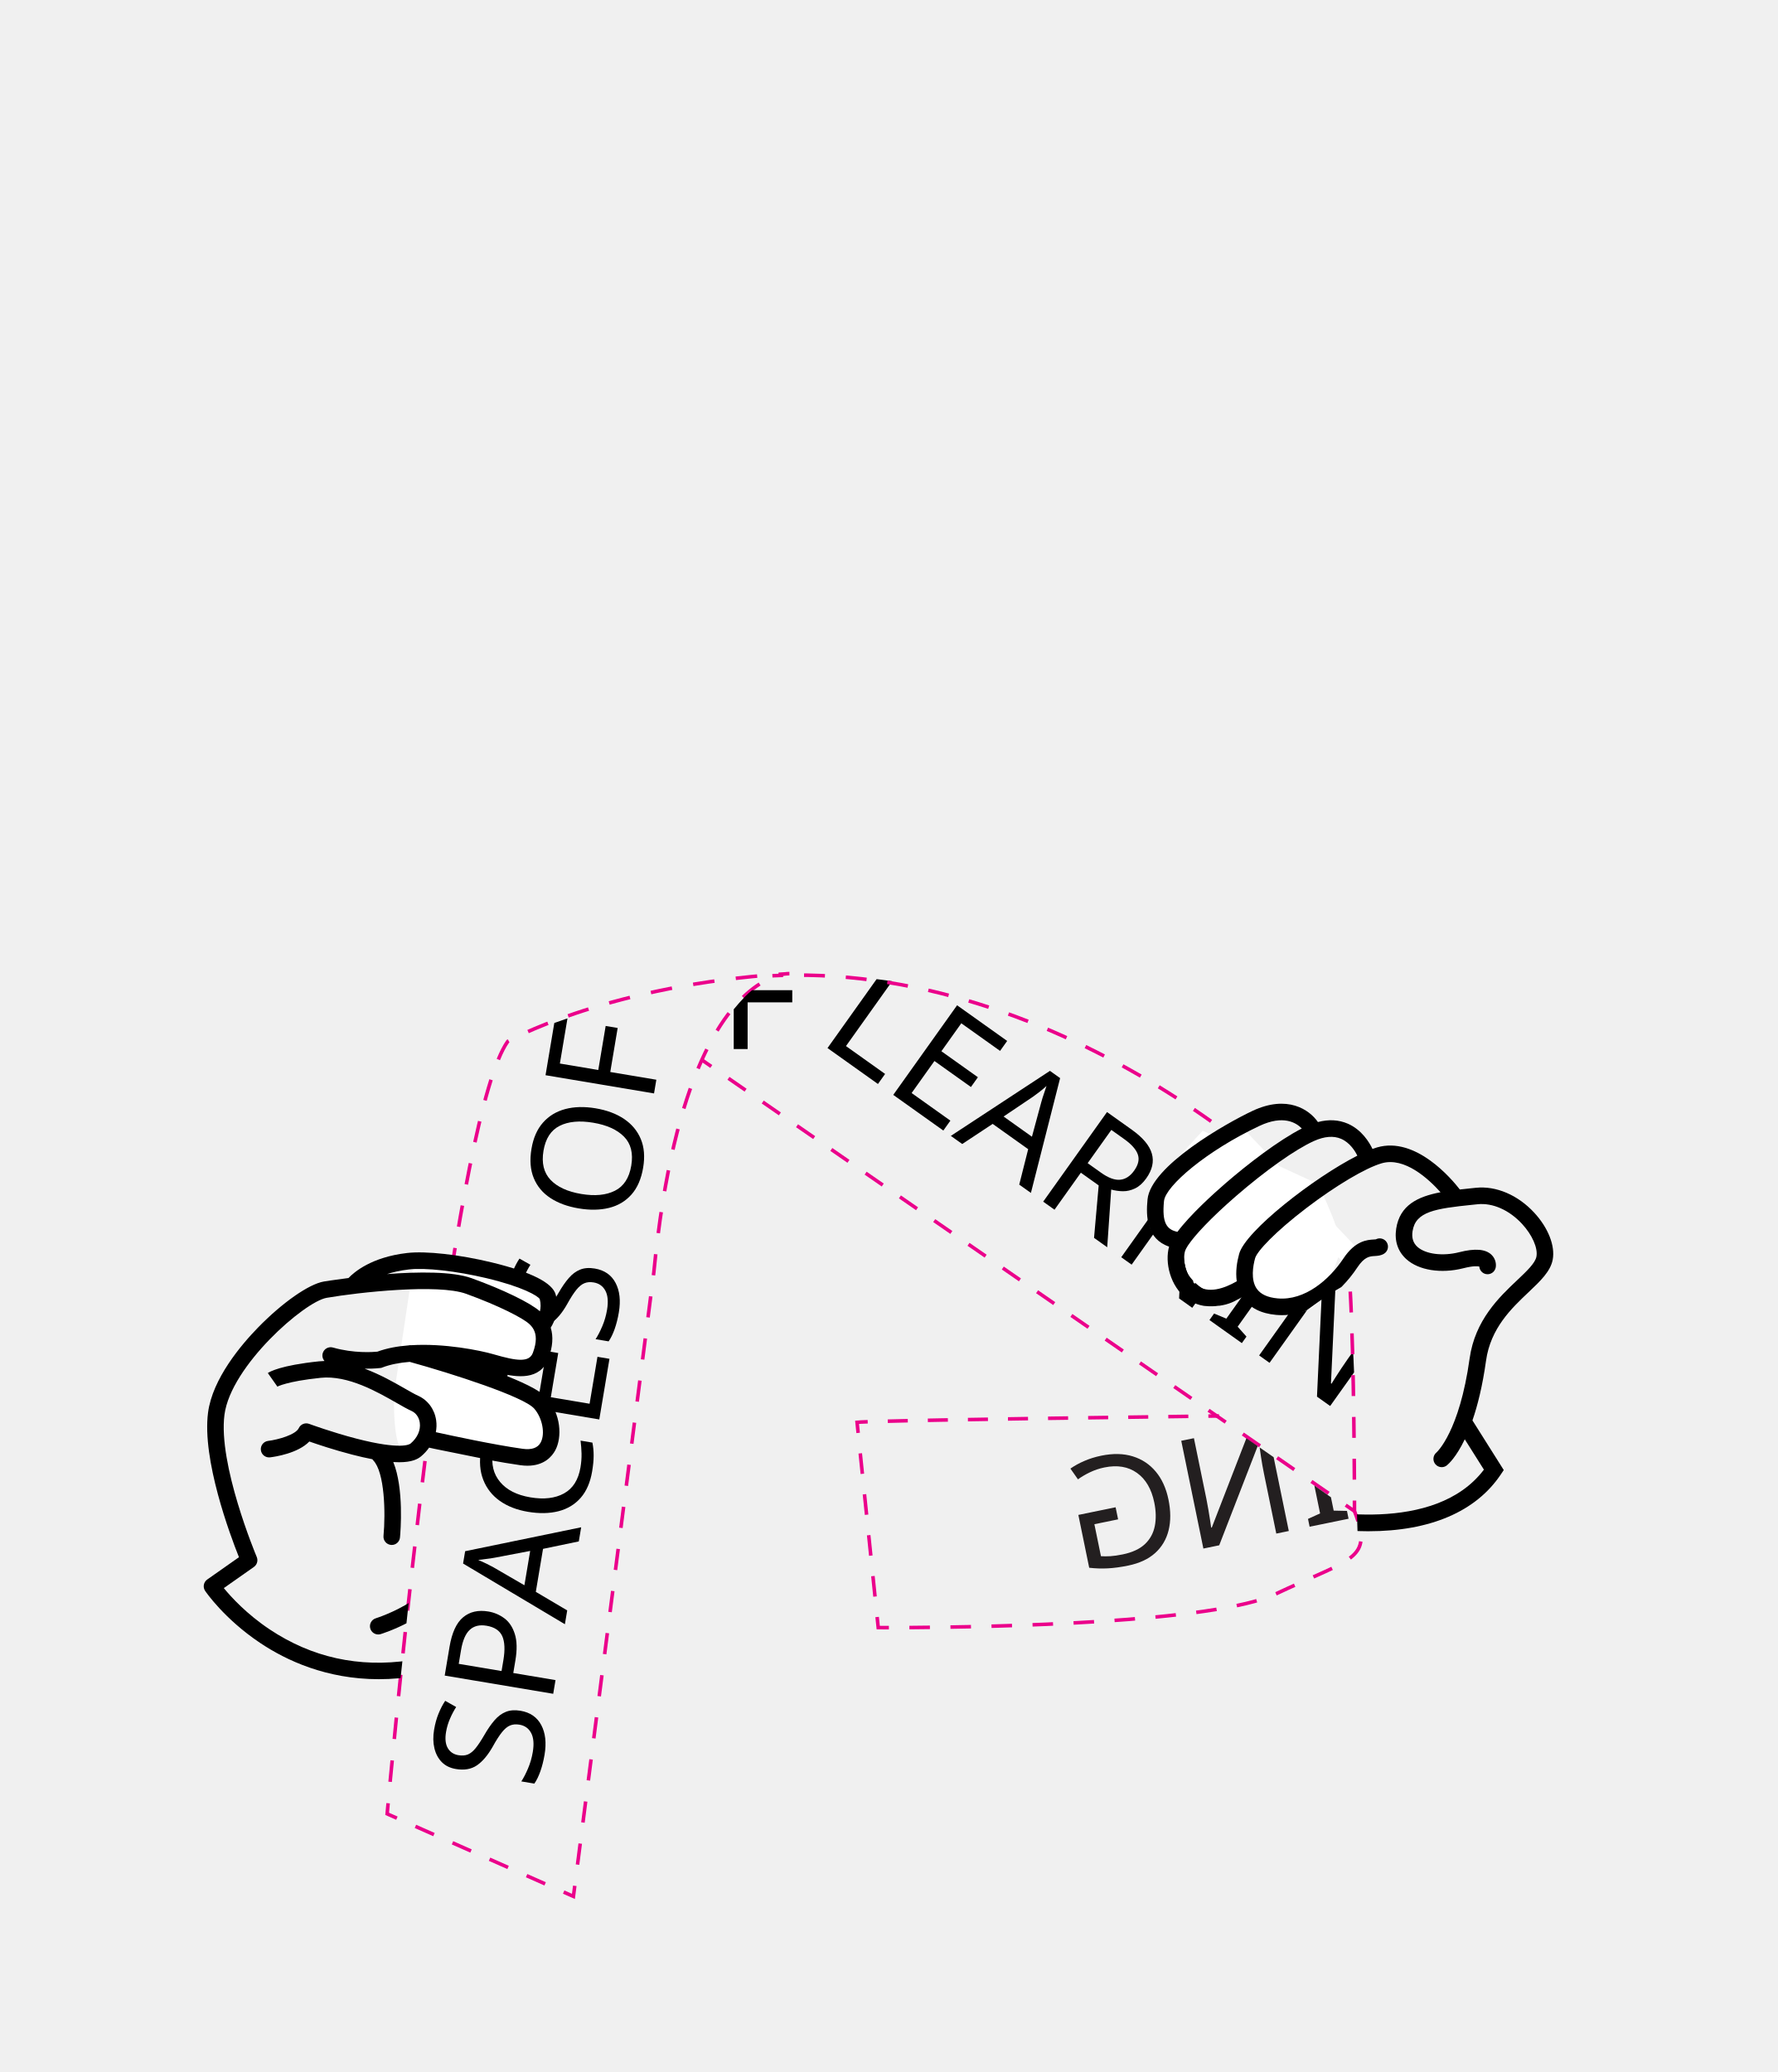
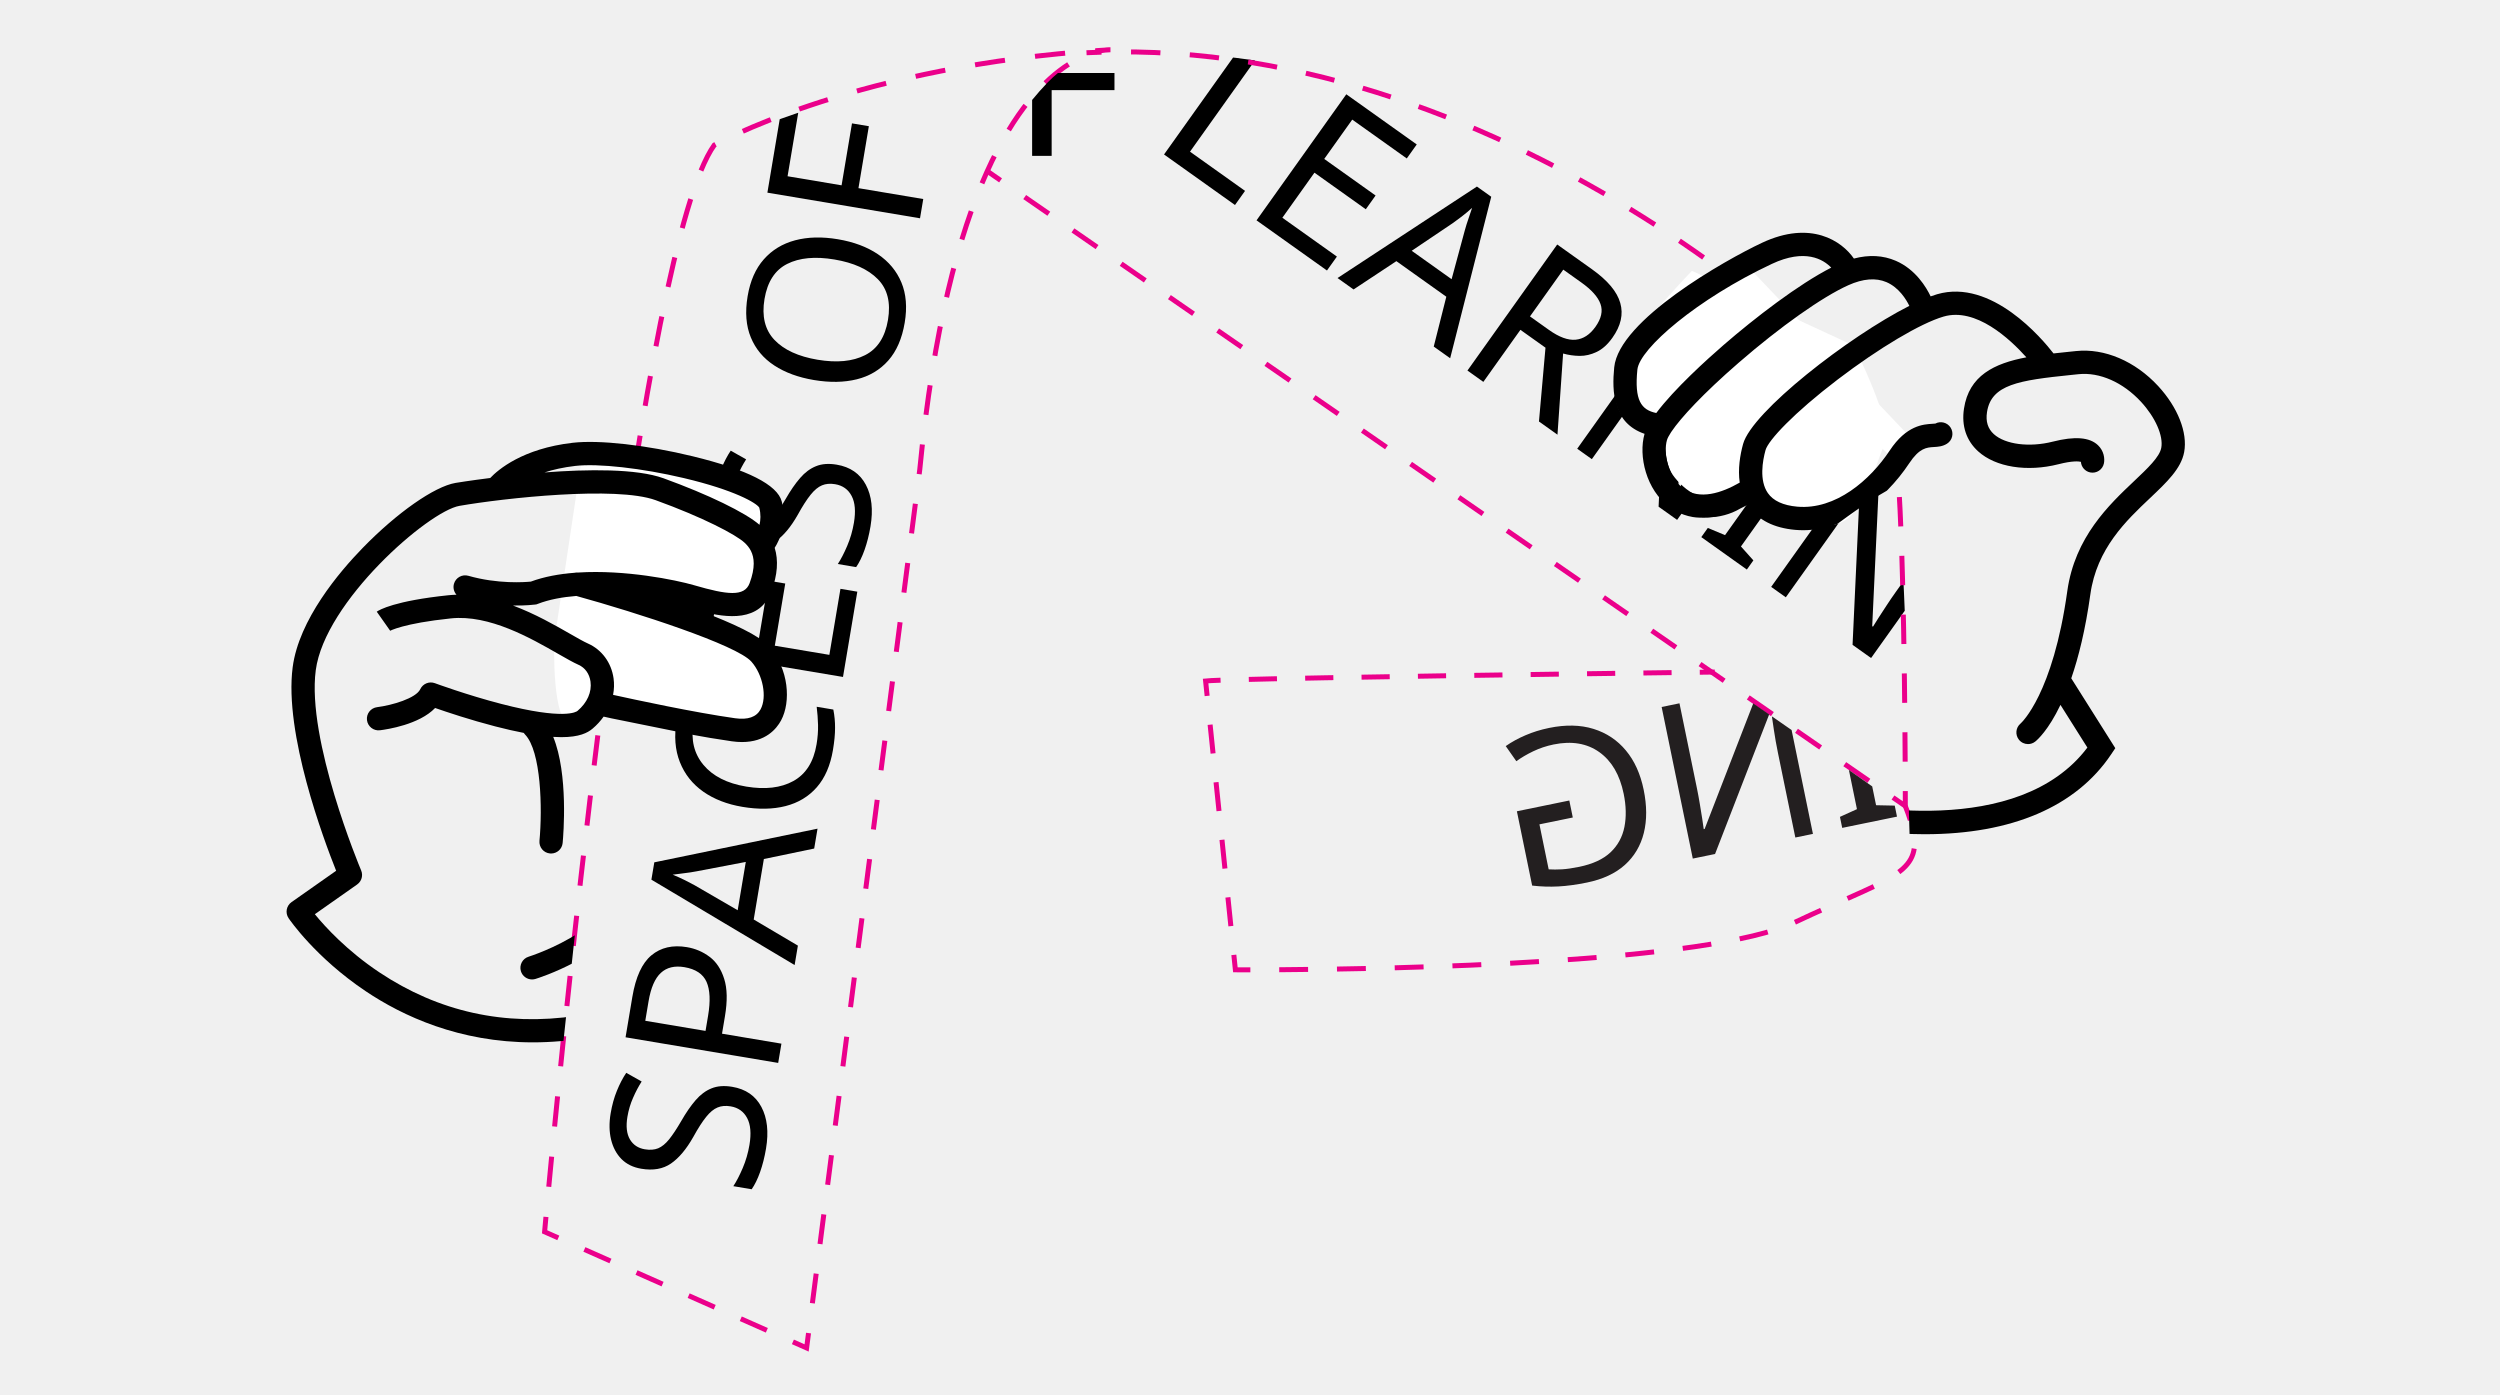
- <svg xmlns="http://www.w3.org/2000/svg" xmlns:xlink="http://www.w3.org/1999/xlink" version="1.1" id="Layer_1" x="0px" y="0px" width="500px" height="583px" viewBox="0 -264 500 583" enable-background="new 0 -264 500 583" xml:space="preserve">
+ <svg xmlns="http://www.w3.org/2000/svg" xmlns:xlink="http://www.w3.org/1999/xlink" version="1.1" id="Layer_1" x="0px" y="0px" width="500px" height="279px" viewBox="0 0 500 279" enable-background="new 0 0 500 279" xml:space="preserve">
  <g>
    <g>
      <g>
-         <defs>
-           <path id="SVGID_1_" d="M138.849,38.294c0,0,2.25-8.25,12.75-12.75s37.5-12,48-12.75l-18.75,84l-21.75,153.001l-51.75-12      L138.849,38.294z" />
-         </defs>
-         <clipPath id="SVGID_2_">
-           <use xlink:href="#SVGID_1_" overflow="visible" />
-         </clipPath>
-         <g clip-path="url(#SVGID_2_)">
-           <text transform="matrix(0.1656 -0.9862 0.9862 0.1656 151.001 240.1973)" font-family="'Helvetica-Bold'" font-size="43.343">SPACES OF</text>
+         <g>
+           <defs>
+             <path id="SVGID_1_" d="M138.849,38.294c0,0,2.25-8.25,12.75-12.75s37.5-12,48-12.75l-18.75,84l-21.75,153.001l-51.75-12       L138.849,38.294z" />
+           </defs>
+           <clipPath id="SVGID_2_">
+             <use xlink:href="#SVGID_1_" overflow="visible" />
+           </clipPath>
+           <g clip-path="url(#SVGID_2_)">
+             <text transform="matrix(0.1656 -0.9862 0.9862 0.1656 151.001 240.1978)" font-family="'Helvetica-Bold'" font-size="43.343">SPACES OF</text>
+           </g>
        </g>
      </g>
    </g>
  </g>
  <g>
    <g>
      <g>
-         <defs>
-           <path id="SVGID_3_" d="M226.349,10.544c0,0,23.5-1,43,6c19.5,7,62.5,39.5,62.5,39.5l47.498,40c0,0,3.5,41,1,55l-162.5-118      L226.349,10.544z" />
-         </defs>
-         <clipPath id="SVGID_4_">
-           <use xlink:href="#SVGID_3_" overflow="visible" />
-         </clipPath>
-         <g clip-path="url(#SVGID_4_)">
-           <text transform="matrix(0.8145 0.5801 -0.5801 0.8145 229.3838 28.4551)" font-family="'Helvetica-Bold'" font-size="43.339">LEARNING</text>
+         <g>
+           <defs>
+             <path id="SVGID_3_" d="M226.349,10.544c0,0,23.5-1,43,6c19.5,7,62.5,39.5,62.5,39.5l47.498,40c0,0,3.5,41,1,55l-162.5-118       L226.349,10.544z" />
+           </defs>
+           <clipPath id="SVGID_4_">
+             <use xlink:href="#SVGID_3_" overflow="visible" />
+           </clipPath>
+           <g clip-path="url(#SVGID_4_)">
+             <text transform="matrix(0.8145 0.5801 -0.5801 0.8145 229.3838 28.4556)" font-family="'Helvetica-Bold'" font-size="43.338">LEARNING</text>
+           </g>
        </g>
      </g>
    </g>
  </g>
  <g>
    <g>
      <path fill="none" stroke="#EB008B" stroke-miterlimit="10" d="M111.663,247.579l-2.743-1.216c0,0,0.093-1.043,0.271-2.984" />
      <path fill="none" stroke="#EB008B" stroke-miterlimit="10" stroke-dasharray="6.054,6.054" d="M109.753,237.355    c3.639-38.494,18.6-188.139,33.11-208.35c0,0,26.324-14.808,73.183-18.634" />
      <path fill="none" stroke="#EB008B" stroke-miterlimit="10" d="M219.07,10.144c0.989-0.069,1.987-0.134,2.994-0.193    c0,0-1.107-0.066-2.954,0.441" />
      <path fill="none" stroke="#EB008B" stroke-miterlimit="10" stroke-dasharray="5.971,5.971" d="M213.704,12.873    c-9.458,6.045-24.258,24.542-29.751,81.044l-21.863,169.72" />
      <polyline fill="none" stroke="#EB008B" stroke-miterlimit="10" points="161.707,266.613 161.323,269.589 158.581,268.373   " />
      <line fill="none" stroke="#EB008B" stroke-miterlimit="10" stroke-dasharray="5.702,5.702" x1="153.368" y1="266.062" x2="114.269" y2="248.734" />
    </g>
  </g>
  <g>
    <g>
      <line fill="none" stroke="#EB008B" stroke-miterlimit="10" x1="197.648" y1="34.367" x2="200.116" y2="36.073" />
      <line fill="none" stroke="#EB008B" stroke-miterlimit="10" stroke-dasharray="5.865,5.865" x1="204.939" y1="39.409" x2="376.184" y2="157.834" />
      <path fill="none" stroke="#EB008B" stroke-miterlimit="10" d="M378.596,159.502l2.467,1.706c0,0,0-1.086-0.004-2.997" />
-       <path fill="none" stroke="#EB008B" stroke-miterlimit="10" stroke-dasharray="5.882,5.882" d="M381.033,152.331    c-0.1-17.985-0.522-57.644-2.354-64.965c-2.326-9.307-72.268-77.704-155.432-76.989" />
+       <path fill="none" stroke="#EB008B" stroke-miterlimit="10" stroke-dasharray="5.882,5.882" d="M381.033,152.331    c-0.1-17.985-0.522-57.644-2.354-64.965c-2.326-9.307-72.269-77.704-155.433-76.989" />
      <path fill="none" stroke="#EB008B" stroke-miterlimit="10" d="M220.301,10.432c-0.999,0.028-1.999,0.066-3,0.115" />
    </g>
  </g>
  <g>
    <g>
      <path fill="none" stroke="#EB008B" stroke-miterlimit="10" d="M342.949,134.411c0,0-1.071,0.014-2.995,0.037" />
-       <path fill="none" stroke="#EB008B" stroke-miterlimit="10" stroke-dasharray="5.638,5.638" d="M334.318,134.52    c-20.185,0.262-70.062,0.937-87.386,1.432" />
+       <path fill="none" stroke="#EB008B" stroke-miterlimit="10" stroke-dasharray="5.638,5.638" d="M334.318,134.52    c-20.186,0.262-70.062,0.937-87.386,1.432" />
      <path fill="none" stroke="#EB008B" stroke-miterlimit="10" d="M244.114,136.041c-1.529,0.055-2.56,0.107-2.994,0.155l0.308,2.984" />
      <line fill="none" stroke="#EB008B" stroke-miterlimit="10" stroke-dasharray="5.786,5.786" x1="242.021" y1="144.935" x2="246.471" y2="188.1" />
      <path fill="none" stroke="#EB008B" stroke-miterlimit="10" d="M246.768,190.977l0.308,2.984c0,0,1.067,0.007,2.997,0.007" />
-       <path fill="none" stroke="#EB008B" stroke-miterlimit="10" stroke-dasharray="5.776,5.776" d="M255.843,193.948    c23.242-0.149,85.835-1.322,103.187-9.517c17.965-8.482,25.059-9.439,23.729-17.588" />
+       <path fill="none" stroke="#EB008B" stroke-miterlimit="10" stroke-dasharray="5.776,5.776" d="M255.843,193.948    c23.242-0.149,85.835-1.322,103.187-9.517c17.966-8.482,25.06-9.439,23.729-17.588" />
      <path fill="none" stroke="#EB008B" stroke-miterlimit="10" d="M382.068,164.036c-0.271-0.871-0.607-1.81-1.008-2.828" />
    </g>
  </g>
  <polygon fill="#FFFFFF" points="343.098,57.544 349.098,52.794 382.934,88.384 377.85,91.044 " />
  <path fill="#FFFFFF" d="M338.381,54.167c0,0-10.345,10.888-11.979,14.155c-1.633,3.266-5.443,10.616-1.633,15.243  c3.812,4.627,8.166,3.267,8.166,3.267s-0.272,5.444,1.633,8.166c1.906,2.722,7.076,7.35,13.883,3.811C350.227,94.5,354,102,354,102  s7.771,4.398,13.486,2.765c5.717-1.633,7.641-12.761,9.546-16.028c1.905-3.266-6.261-19.599-6.261-19.599L338.381,54.167z" />
  <path fill="#FFFFFF" d="M116.508,90.543c0,0,34.504,5.661,36.661,8.356c2.156,2.696,2.156,8.627,0.809,9.165  c-1.348,0.539,1.887,8.356-1.887,11.053c-3.774,2.694-22.643-1.617-22.643-1.617l-0.809,3.503c0,0,28.304,5.661,26.687,16.443  c-1.617,10.784-4.852,9.704-18.061,6.47c-13.208-3.235-16.38-2.02-16.38-2.02s-2.49,2.29-6.533,2.829s-3.504-16.443-3.504-16.443  L116.508,90.543z" />
  <g>
    <g>
      <g>
-         <defs>
-           <path id="SVGID_5_" d="M343.6,135.795c0,0,27.938,19.312,36.75,25.688l-2.812,8.812l-73.188,17.248l-24-39.499L343.6,135.795z" />
-         </defs>
-         <clipPath id="SVGID_6_">
-           <use xlink:href="#SVGID_5_" overflow="visible" />
-         </clipPath>
-         <g clip-path="url(#SVGID_6_)">
-           <text transform="matrix(-0.9796 0.2012 0.2012 0.9796 381.0977 162.9785)" fill="#231F20" font-family="'Helvetica-Bold'" font-size="43.347">ING</text>
+         <g>
+           <defs>
+             <path id="SVGID_5_" d="M343.6,135.795c0,0,27.938,19.312,36.75,25.688l-2.812,8.812l-73.188,17.248l-24-39.499L343.6,135.795z" />
+           </defs>
+           <clipPath id="SVGID_6_">
+             <use xlink:href="#SVGID_5_" overflow="visible" />
+           </clipPath>
+           <g clip-path="url(#SVGID_6_)">
+             <text transform="matrix(-0.9796 0.2012 0.2012 0.9796 381.0996 162.9775)" fill="#231F20" font-family="'Helvetica-Bold'" font-size="43.349">ING</text>
+           </g>
+         </g>
+       </g>
+     </g>
+   </g>
+   <g>
+     <g>
+       <g>
+         <g>
+           <defs>
+             <path id="SVGID_7_" d="M201.474,26.669c0,0,3.738-5.703,8-10.125c2.849-2.957,6.204-4.793,7.827-5.997       c4.048-3.003,11.923,3.747,11.923,3.747l-6.75,21l-13.125,1.5L201.474,26.669z" />
+           </defs>
+           <clipPath id="SVGID_8_">
+             <use xlink:href="#SVGID_7_" overflow="visible" />
+           </clipPath>
+           <g clip-path="url(#SVGID_8_)">
+             <text transform="matrix(1 0 0 1 202.2217 31.168)" font-family="'Helvetica-Bold'" font-size="43.342">F</text>
+           </g>
        </g>
      </g>
    </g>
  </g>
  <g>
    <g>
      <g>
        <defs>
-           <path id="SVGID_7_" d="M201.474,26.669c0,0,3.738-5.703,8-10.125c2.849-2.957,6.204-4.793,7.827-5.997      c4.048-3.003,11.923,3.747,11.923,3.747l-6.75,21l-13.125,1.5L201.474,26.669z" />
+           <path id="SVGID_9_" d="M328.5,100.5c0,0,11.557,5.949,19.527,1.225c0,0,7.597,11.761,19.459,3.04      c11.861-8.721,9.375-5.351,11.861-8.721c2.485-3.37,0.75,10.161,0.75,10.161l1.971,65.745c0,0,32.432,39.389,51.432-10.28      s48-76.169,11-98.669s-52.805-43.5-82.902-34.5c0,0-11.267-1.078-27.279,8.294C318.307,46.167,289,93.5,312,100      S328.5,100.5,328.5,100.5z" />
        </defs>
-         <clipPath id="SVGID_8_">
-           <use xlink:href="#SVGID_7_" overflow="visible" />
+         <clipPath id="SVGID_10_">
+           <use xlink:href="#SVGID_9_" overflow="visible" />
        </clipPath>
-         <g clip-path="url(#SVGID_8_)">
-           <text transform="matrix(1 0 0 1 202.2217 31.168)" font-family="'Helvetica-Bold'" font-size="43.342">F</text>
-         </g>
+         <path clip-path="url(#SVGID_10_)" d="M431.628,77.207c-4.599-4.976-10.734-7.594-16.405-6.997l-1.443,0.149     c-1.035,0.106-2.063,0.213-3.077,0.328c-2.248-2.909-12.394-15.01-23.278-11.841c-0.408,0.119-0.845,0.265-1.298,0.431     c-0.874-1.836-3.004-5.4-6.96-7.114c-2.552-1.104-5.361-1.253-8.389-0.451c-2.396-3.49-8.6-7.748-18.401-3.141     c-7.364,3.46-28.601,15.461-29.535,24.9c-0.479,4.827-0.262,11.127,6.068,13.294c-1.257,4.384,0.296,11.224,5.004,14.667     c1.601,1.17,3.8,2.146,6.688,2.146c0.717,0,1.479-0.063,2.281-0.196c-0.98,5.374-1.709,15.729,3.271,28.168     c3.916,9.785,8.675,15.2,12.302,18.137l0.589,13.542l1.619,0.459c0.449,0.127,11.18,3.121,24.087,3.155     c0.076,0.001,0.151,0.001,0.228,0.001c17.361,0,30.236-5.515,37.236-15.954l0.844-1.258l-8.807-13.969     c1.45-4.203,2.83-9.686,3.819-16.793c1.274-9.17,7.189-14.765,11.942-19.26c3.329-3.151,6.205-5.871,6.821-9.194     C437.555,86.523,435.56,81.462,431.628,77.207z M327.475,73.932c0.418-4.217,12.002-14.156,26.881-21.146     c6.681-3.138,10.306-0.903,11.891,0.74c-6.55,3.339-15.268,10.046-21.55,15.493c-3.244,2.812-9.837,8.756-13.444,13.585     C328.236,81.97,326.861,80.089,327.475,73.932z M336.66,97.674c-3.104-2.269-3.997-7.146-3.271-9.643     c0.104-0.364,0.355-0.857,0.75-1.468c0.062-0.078,0.111-0.162,0.162-0.247c1.838-2.729,6.293-7.578,13.444-13.779     c8.334-7.226,16.733-13.164,21.926-15.496c2.931-1.317,5.491-1.523,7.613-0.617c2.524,1.079,3.977,3.503,4.583,4.747     c-12.202,6.186-31.486,21.193-33.251,27.632c-0.604,2.206-1.062,4.99-0.671,7.715C344.324,98.602,339.92,100.059,336.66,97.674z      M432.254,89.568c-0.339,1.832-2.704,4.069-5.441,6.659c-5.004,4.732-11.854,11.213-13.355,22.002     c-2.865,20.586-9.171,26.32-9.334,26.463c-0.98,0.808-1.134,2.256-0.337,3.251c0.459,0.576,1.136,0.875,1.817,0.875     c0.512,0,1.023-0.167,1.452-0.511c0.423-0.338,2.608-2.25,5.037-7.33l5.383,8.538c-13.8,18.267-46.307,11.896-53.931,10.097     l-0.302-6.944c0.448,0.188,0.729,0.274,0.794,0.293c0.216,0.062,0.434,0.091,0.646,0.091c1.016,0,1.952-0.662,2.248-1.683     c0.354-1.235-0.349-2.521-1.582-2.877c-0.021-0.007-2.13-0.687-4.988-3.283c-2.674-2.431-6.561-7.072-9.89-15.389     c-3.391-8.469-3.815-15.848-3.575-20.548c0.188-3.682,0.799-6.336,1.131-7.548c0.496-0.23,1.004-0.488,1.521-0.769     c0.067,0.105,0.128,0.214,0.2,0.317c1.898,2.735,5.021,4.316,9.273,4.699c0.547,0.049,1.088,0.073,1.627,0.073     c2.381,0,4.672-0.472,6.834-1.281c0.281,3.235,1.525,8.177,5.662,14.236c0.451,0.661,1.183,1.016,1.924,1.016     c0.453,0,0.91-0.131,1.312-0.405c1.062-0.726,1.334-2.174,0.609-3.236c-4.896-7.172-5.031-12.233-4.898-13.938     c4.016-2.57,7.372-6.188,9.74-9.764c2.048-3.095,3.511-3.181,4.924-3.264c0.823-0.048,1.758-0.103,2.651-0.671     c1.086-0.689,1.407-2.13,0.718-3.214c-0.657-1.035-1.992-1.375-3.057-0.81c-0.137,0.02-0.394,0.035-0.586,0.046     c-1.817,0.107-5.199,0.306-8.533,5.342c-3.896,5.884-10.811,11.92-18.51,11.231c-2.817-0.253-4.793-1.168-5.867-2.718     c-1.76-2.532-1.049-6.465-0.469-8.583c0.537-1.959,5.664-7.437,14.42-14.116c8.289-6.32,16.606-11.266,21.194-12.601     c6.44-1.876,13.229,4.43,16.559,8.15c-6.426,1.22-11.475,3.644-12.48,10.261c-0.522,3.435,0.461,6.393,2.845,8.554     c3.481,3.155,9.785,4.163,16.06,2.565c2.758-0.702,4.01-0.59,4.482-0.478c0.069,1.018,0.812,1.905,1.857,2.12     c1.261,0.257,2.49-0.557,2.747-1.816c0.196-0.963,0.002-2.489-1.189-3.627c-1.681-1.602-4.642-1.834-9.048-0.713     c-4.653,1.185-9.498,0.567-11.78-1.502c-1.205-1.093-1.653-2.532-1.368-4.402c0.843-5.535,6.355-6.357,16.852-7.438l1.454-0.15     c4.22-0.44,8.893,1.624,12.499,5.526C431.073,83.468,432.699,87.166,432.254,89.568z" />
      </g>
    </g>
  </g>
  <g>
    <g>
-       <defs>
-         <path id="SVGID_9_" d="M328.5,100.5c0,0,11.557,5.949,19.527,1.225c0,0,7.597,11.761,19.459,3.04     c11.861-8.721,9.375-5.351,11.861-8.721s0.75,10.161,0.75,10.161l1.971,65.745c0,0,32.432,39.389,51.432-10.28     s48-76.169,11-98.669s-52.805-43.5-82.902-34.5c0,0-11.267-1.078-27.279,8.294C318.307,46.167,289,93.5,312,100     S328.5,100.5,328.5,100.5z" />
-       </defs>
-       <clipPath id="SVGID_10_">
-         <use xlink:href="#SVGID_9_" overflow="visible" />
-       </clipPath>
-       <path clip-path="url(#SVGID_10_)" d="M431.628,77.207c-4.599-4.976-10.734-7.594-16.405-6.997l-1.444,0.149    c-1.035,0.106-2.063,0.213-3.077,0.328c-2.248-2.909-12.393-15.01-23.278-11.841c-0.409,0.119-0.845,0.265-1.298,0.431    c-0.874-1.836-3.004-5.4-6.96-7.114c-2.552-1.104-5.362-1.253-8.388-0.451c-2.396-3.49-8.6-7.748-18.402-3.141    c-7.365,3.46-28.6,15.461-29.535,24.9c-0.479,4.827-0.262,11.127,6.068,13.294c-1.256,4.384,0.296,11.224,5.004,14.667    c1.6,1.17,3.8,2.146,6.688,2.146c0.717,0,1.479-0.063,2.282-0.196c-0.981,5.374-1.709,15.729,3.271,28.168    c3.916,9.785,8.675,15.2,12.302,18.137l0.589,13.542l1.619,0.459c0.449,0.127,11.18,3.121,24.087,3.155    c0.076,0.001,0.151,0.001,0.228,0.001c17.361,0,30.236-5.515,37.236-15.954l0.844-1.258l-8.807-13.969    c1.45-4.203,2.83-9.686,3.819-16.793c1.275-9.17,7.19-14.765,11.943-19.26c3.329-3.151,6.205-5.871,6.821-9.194    C437.555,86.523,435.56,81.462,431.628,77.207z M327.475,73.932c0.418-4.217,12.002-14.156,26.881-21.146    c6.68-3.138,10.305-0.903,11.89,0.74c-6.55,3.339-15.267,10.046-21.55,15.493c-3.244,2.812-9.836,8.756-13.444,13.585    C328.236,81.97,326.861,80.089,327.475,73.932z M336.66,97.674c-3.104-2.269-3.997-7.146-3.271-9.643    c0.104-0.364,0.355-0.857,0.75-1.468c0.062-0.078,0.111-0.162,0.162-0.247c1.838-2.729,6.293-7.578,13.444-13.779    c8.334-7.226,16.733-13.164,21.926-15.496c2.931-1.317,5.491-1.523,7.613-0.617c2.524,1.079,3.977,3.503,4.583,4.747    c-12.202,6.186-31.486,21.193-33.251,27.632c-0.604,2.206-1.062,4.99-0.671,7.715C344.324,98.602,339.92,100.059,336.66,97.674z     M432.254,89.568c-0.339,1.832-2.704,4.069-5.441,6.659c-5.004,4.732-11.854,11.213-13.356,22.002    c-2.865,20.586-9.171,26.32-9.334,26.463c-0.98,0.808-1.134,2.256-0.337,3.251c0.459,0.576,1.136,0.875,1.818,0.875    c0.511,0,1.023-0.167,1.452-0.511c0.423-0.338,2.608-2.25,5.037-7.33l5.383,8.538c-13.8,18.267-46.307,11.896-53.931,10.097    l-0.302-6.944c0.448,0.188,0.729,0.274,0.794,0.293c0.216,0.062,0.434,0.091,0.646,0.091c1.016,0,1.953-0.662,2.248-1.683    c0.354-1.235-0.348-2.521-1.582-2.877c-0.021-0.007-2.129-0.687-4.988-3.283c-2.674-2.431-6.56-7.072-9.889-15.389    c-3.391-8.469-3.815-15.848-3.576-20.548c0.188-3.682,0.799-6.336,1.131-7.548c0.496-0.23,1.004-0.488,1.521-0.769    c0.067,0.105,0.128,0.214,0.2,0.317c1.899,2.735,5.021,4.316,9.274,4.699c0.547,0.049,1.088,0.073,1.627,0.073    c2.381,0,4.672-0.472,6.834-1.281c0.281,3.235,1.525,8.177,5.662,14.236c0.451,0.661,1.182,1.016,1.924,1.016    c0.453,0,0.91-0.131,1.312-0.405c1.062-0.726,1.334-2.174,0.609-3.236c-4.896-7.172-5.031-12.233-4.898-13.938    c4.016-2.57,7.372-6.188,9.74-9.764c2.048-3.095,3.511-3.181,4.924-3.264c0.823-0.048,1.758-0.103,2.651-0.671    c1.086-0.689,1.407-2.13,0.718-3.214c-0.657-1.035-1.992-1.375-3.057-0.81c-0.137,0.02-0.393,0.035-0.586,0.046    c-1.817,0.107-5.199,0.306-8.533,5.342c-3.896,5.884-10.811,11.92-18.51,11.231c-2.817-0.253-4.793-1.168-5.867-2.718    c-1.76-2.532-1.049-6.465-0.469-8.583c0.537-1.959,5.664-7.437,14.42-14.116c8.289-6.32,16.607-11.266,21.195-12.601    c6.44-1.876,13.229,4.43,16.558,8.15c-6.425,1.22-11.474,3.644-12.48,10.261c-0.522,3.435,0.461,6.393,2.845,8.554    c3.481,3.155,9.785,4.163,16.059,2.565c2.758-0.702,4.01-0.59,4.483-0.478c0.069,1.018,0.811,1.905,1.857,2.12    c1.261,0.257,2.49-0.557,2.747-1.816c0.196-0.963,0.002-2.489-1.189-3.627c-1.681-1.602-4.642-1.834-9.048-0.713    c-4.654,1.185-9.498,0.567-11.78-1.502c-1.206-1.093-1.654-2.532-1.369-4.402c0.843-5.535,6.356-6.357,16.852-7.438l1.454-0.15    c4.22-0.44,8.893,1.624,12.499,5.526C431.073,83.468,432.699,87.166,432.254,89.568z" />
-     </g>
-   </g>
-   <g>
-     <g>
-       <defs>
-         <polygon id="SVGID_11_" points="139.152,147.082 122.213,143.654 116.469,172.996 111.663,217.807 57.314,201.334      42.167,112.667 80.833,81.351 126.167,80.77 177.833,106.667 170.167,148.428 144.167,151.044    " />
-       </defs>
-       <clipPath id="SVGID_12_">
-         <use xlink:href="#SVGID_11_" overflow="visible" />
-       </clipPath>
-       <path clip-path="url(#SVGID_12_)" d="M153.766,129.243c-1.884-2.129-7.265-4.617-13.435-6.944    c5.124,1.316,11.667,2.132,13.957-4.045c1.217-3.282,1.427-6.186,0.648-8.688c1.069-1.692,2.528-4.987,1.411-9.274    c-0.868-3.33-6.863-6.371-17.818-9.04c-9.256-2.255-18.686-3.312-24.024-2.692c-9.987,1.16-14.876,5.365-16.459,7.038    c-4.107,0.518-6.854,0.969-6.944,0.985c-4.251,0.736-11.708,5.959-18.556,12.995c-4.697,4.826-12.764,14.344-14.012,23.868    c-1.735,13.239,6.201,34.467,8.694,40.708l-8.923,6.271c-1.039,0.729-1.301,2.157-0.59,3.208c0.215,0.319,5.378,7.862,15.4,14.592    c7.426,4.988,18.749,10.248,33.46,10.248c3.638,0,7.483-0.32,11.527-1.05c1.131-0.203,1.945-1.2,1.916-2.351l-0.396-15.506    c4.971-3.543,9.533-8.668,9.577-15.566c0.065-10.475-0.465-23.789-0.695-29c5.405,1.125,12.397,2.491,17.865,3.26    c0.723,0.102,1.397,0.149,2.026,0.149c4.725,0,6.906-2.627,7.823-4.333C158.2,140.387,157.824,133.831,153.766,129.243z     M115.042,93.185c4.594-0.534,13.321,0.443,21.718,2.43c10.24,2.424,14.561,5.005,15.096,5.91c0.337,1.333,0.268,2.495,0.043,3.44    c-2.81-2.45-10.249-6.064-19.192-9.309c-5.385-1.953-15.119-1.83-23.818-1.167C110.6,93.935,112.634,93.464,115.042,93.185z     M124.542,173.973c-0.033,5.336-4.073,9.454-8.402,12.34c-0.103,0.057-0.2,0.121-0.292,0.192c-4.872,3.177-10,4.794-10.121,4.833    c-1.229,0.376-1.92,1.68-1.544,2.907c0.307,1.002,1.229,1.646,2.226,1.646c0.226,0,0.456-0.033,0.683-0.102    c0.354-0.109,3.841-1.203,7.946-3.396l0.275,10.771c-14.328,2.132-27.589-0.792-39.447-8.701    c-6.477-4.321-10.829-9.089-12.899-11.62l8.44-5.932c0.002-0.001,0.004-0.004,0.006-0.006l0.012-0.006    c0.003-0.004,0.005-0.006,0.008-0.008c0.124-0.089,0.238-0.188,0.341-0.295c0.008-0.009,0.014-0.018,0.022-0.025    c0.095-0.104,0.181-0.215,0.255-0.33c0.009-0.014,0.017-0.028,0.025-0.045c0.069-0.113,0.129-0.231,0.178-0.356    c0.006-0.015,0.01-0.03,0.016-0.044c0.046-0.127,0.083-0.256,0.106-0.389c0.002-0.012,0.003-0.024,0.005-0.037    c0.022-0.137,0.034-0.272,0.032-0.41c0-0.012-0.001-0.023-0.001-0.034c-0.004-0.135-0.019-0.274-0.048-0.412    c-0.002-0.013-0.007-0.024-0.01-0.038c-0.03-0.131-0.07-0.264-0.125-0.392c-0.001-0.002-0.004-0.011-0.006-0.015    c-0.001-0.002-0.001-0.004-0.002-0.006c-0.326-0.773-10.895-26.092-9.07-40.013c1.796-13.707,22.487-31.795,28.746-32.88    c8.979-1.556,31.323-4.002,39.223-1.137c9.391,3.407,16.083,6.88,17.842,8.551c0.441,0.418,0.877,0.923,1.209,1.57    c0.004,0.009,0.009,0.019,0.013,0.028c0.68,1.346,0.901,3.313-0.262,6.453c-1.028,2.771-4.51,2.323-10.997,0.439l-0.098-0.029    c-3.737-1.084-13.822-3.132-23.193-2.539c-0.247-0.022-0.49-0.005-0.723,0.049c-3.099,0.243-6.099,0.786-8.741,1.766    c-1.194,0.118-6.598,0.521-12.5-1.164c-1.237-0.351-2.525,0.363-2.878,1.6c-0.227,0.796-0.01,1.611,0.502,2.187    c-0.526,0.015-1.053,0.045-1.579,0.1c-10.825,1.128-13.865,2.939-14.365,3.292l2.681,3.808c0,0-0.024,0.02-0.08,0.053    c0.025-0.015,2.649-1.521,12.246-2.52c7.663-0.797,15.95,3.949,21.433,7.09c1.606,0.92,2.994,1.715,4.087,2.202    c1.296,0.578,2.165,1.792,2.382,3.331c0.296,2.095-0.651,4.238-2.601,5.881c-0.237,0.199-2.677,1.856-15.243-1.399    c-6.869-1.779-13.217-4.122-13.28-4.146c-1.135-0.419-2.404,0.1-2.917,1.195c-0.855,1.826-5.659,3.229-8.638,3.602    c-1.276,0.158-2.183,1.32-2.025,2.596c0.157,1.276,1.32,2.183,2.596,2.026c1.429-0.176,7.85-1.137,11.033-4.457    c2.382,0.833,7.019,2.382,12.031,3.683c2.125,0.551,4.011,0.976,5.695,1.299c0.073,0.105,0.149,0.208,0.242,0.303    c3.247,3.326,3.503,14.816,2.902,21.277c-0.119,1.279,0.822,2.416,2.102,2.533c0.074,0.008,0.147,0.011,0.219,0.011    c1.188,0,2.203-0.904,2.315-2.11c0.151-1.609,1.158-13.781-1.886-21.217c0.58,0.035,1.122,0.054,1.622,0.054    c3.595,0,5.247-0.858,6.233-1.69c0.866-0.729,1.607-1.545,2.225-2.417c0.64,0.144,1.703,0.379,3.074,0.677    C123.979,147.936,124.612,162.646,124.542,173.973z M152.116,141.871c-0.827,1.539-2.544,2.136-5.1,1.777    c-8.164-1.147-20.195-3.746-24.4-4.676c0.213-1.097,0.251-2.216,0.094-3.326c-0.442-3.116-2.348-5.708-5.099-6.933    c-0.877-0.39-2.17-1.131-3.666-1.988c-2.944-1.686-6.923-3.963-11.357-5.621c2.6,0.042,4.302-0.176,4.44-0.194l0.274-0.037    l0.257-0.099c2.248-0.87,4.9-1.361,7.703-1.583c12.163,3.362,32.052,9.786,35.016,13.136    C152.586,134.938,153.445,139.396,152.116,141.871z" />
+       <g>
+         <defs>
+           <polygon id="SVGID_11_" points="139.152,147.082 122.213,143.654 116.469,172.996 111.663,217.807 57.314,201.334       42.167,112.667 80.833,81.351 126.167,80.77 177.833,106.667 170.167,148.428 144.167,151.044     " />
+         </defs>
+         <clipPath id="SVGID_12_">
+           <use xlink:href="#SVGID_11_" overflow="visible" />
+         </clipPath>
+         <path clip-path="url(#SVGID_12_)" d="M153.766,129.243c-1.884-2.129-7.265-4.617-13.435-6.944     c5.124,1.316,11.667,2.132,13.957-4.045c1.217-3.282,1.427-6.186,0.648-8.688c1.069-1.692,2.528-4.987,1.411-9.274     c-0.868-3.33-6.863-6.371-17.818-9.04c-9.256-2.255-18.686-3.312-24.024-2.692c-9.987,1.16-14.876,5.365-16.459,7.038     c-4.107,0.518-6.854,0.969-6.944,0.985c-4.251,0.736-11.708,5.959-18.556,12.995c-4.697,4.826-12.764,14.344-14.012,23.868     c-1.735,13.239,6.201,34.467,8.694,40.708l-8.923,6.271c-1.039,0.729-1.301,2.157-0.59,3.208     c0.215,0.319,5.378,7.862,15.4,14.592c7.426,4.988,18.749,10.248,33.46,10.248c3.638,0,7.483-0.32,11.527-1.05     c1.131-0.203,1.945-1.2,1.916-2.351l-0.396-15.506c4.971-3.543,9.533-8.668,9.577-15.566c0.065-10.475-0.465-23.789-0.695-29     c5.405,1.125,12.397,2.491,17.865,3.26c0.723,0.102,1.397,0.149,2.026,0.149c4.725,0,6.906-2.627,7.823-4.333     C158.2,140.387,157.824,133.831,153.766,129.243z M115.042,93.185c4.594-0.534,13.321,0.443,21.718,2.43     c10.24,2.424,14.561,5.005,15.096,5.91c0.337,1.333,0.268,2.495,0.043,3.44c-2.81-2.45-10.249-6.064-19.192-9.309     c-5.385-1.953-15.119-1.83-23.818-1.167C110.6,93.935,112.634,93.464,115.042,93.185z M124.542,173.973     c-0.033,5.336-4.073,9.454-8.402,12.34c-0.103,0.057-0.2,0.121-0.292,0.192c-4.872,3.177-10,4.794-10.121,4.833     c-1.229,0.376-1.92,1.68-1.544,2.907c0.307,1.002,1.229,1.646,2.226,1.646c0.226,0,0.456-0.033,0.683-0.102     c0.354-0.109,3.841-1.203,7.946-3.396l0.275,10.771c-14.328,2.132-27.589-0.792-39.447-8.701     c-6.477-4.321-10.829-9.089-12.899-11.62l8.44-5.932c0.002-0.001,0.004-0.004,0.006-0.006l0.012-0.006     c0.003-0.004,0.005-0.006,0.008-0.008c0.124-0.089,0.238-0.188,0.341-0.295c0.008-0.009,0.014-0.018,0.022-0.025     c0.095-0.104,0.181-0.215,0.255-0.33c0.009-0.014,0.017-0.028,0.025-0.045c0.069-0.113,0.129-0.231,0.178-0.356     c0.006-0.015,0.01-0.03,0.016-0.044c0.046-0.127,0.083-0.256,0.106-0.389c0.002-0.012,0.003-0.024,0.005-0.037     c0.022-0.137,0.034-0.272,0.032-0.41c0-0.012-0.001-0.023-0.001-0.034c-0.004-0.135-0.019-0.274-0.048-0.412     c-0.002-0.013-0.007-0.024-0.01-0.038c-0.03-0.131-0.07-0.264-0.125-0.392c-0.001-0.002-0.004-0.011-0.006-0.015     c-0.001-0.002-0.001-0.004-0.002-0.006c-0.326-0.773-10.895-26.092-9.07-40.013c1.796-13.707,22.487-31.795,28.746-32.88     c8.979-1.556,31.323-4.002,39.223-1.137c9.391,3.407,16.083,6.88,17.842,8.551c0.441,0.418,0.877,0.923,1.209,1.57     c0.004,0.009,0.009,0.019,0.013,0.028c0.68,1.346,0.901,3.313-0.262,6.453c-1.028,2.771-4.51,2.323-10.997,0.439l-0.098-0.029     c-3.737-1.084-13.822-3.132-23.193-2.539c-0.247-0.022-0.49-0.005-0.723,0.049c-3.099,0.243-6.099,0.786-8.741,1.766     c-1.194,0.118-6.598,0.521-12.5-1.164c-1.237-0.351-2.525,0.363-2.878,1.6c-0.227,0.796-0.01,1.611,0.502,2.187     c-0.526,0.015-1.053,0.045-1.579,0.1c-10.825,1.128-13.865,2.939-14.365,3.292l2.681,3.808c0,0-0.024,0.02-0.08,0.053     c0.025-0.015,2.649-1.521,12.246-2.52c7.663-0.797,15.95,3.949,21.433,7.09c1.606,0.92,2.994,1.715,4.087,2.202     c1.296,0.578,2.165,1.792,2.382,3.331c0.296,2.095-0.651,4.238-2.601,5.881c-0.237,0.199-2.677,1.856-15.243-1.399     c-6.869-1.779-13.217-4.122-13.28-4.146c-1.135-0.419-2.404,0.1-2.917,1.195c-0.855,1.826-5.659,3.229-8.638,3.602     c-1.276,0.158-2.183,1.32-2.025,2.596c0.157,1.276,1.32,2.183,2.596,2.026c1.429-0.176,7.85-1.137,11.033-4.457     c2.382,0.833,7.019,2.382,12.031,3.683c2.125,0.551,4.011,0.976,5.695,1.299c0.073,0.105,0.149,0.208,0.242,0.303     c3.247,3.326,3.503,14.816,2.902,21.277c-0.119,1.279,0.822,2.416,2.102,2.533c0.074,0.008,0.147,0.011,0.219,0.011     c1.188,0,2.203-0.904,2.315-2.11c0.151-1.609,1.158-13.781-1.886-21.217c0.58,0.035,1.122,0.054,1.622,0.054     c3.595,0,5.247-0.858,6.233-1.69c0.866-0.729,1.607-1.545,2.225-2.417c0.64,0.144,1.703,0.379,3.074,0.677     C123.979,147.936,124.612,162.646,124.542,173.973z M152.116,141.871c-0.827,1.539-2.544,2.136-5.1,1.777     c-8.164-1.147-20.195-3.746-24.4-4.676c0.213-1.097,0.251-2.216,0.094-3.326c-0.442-3.116-2.348-5.708-5.099-6.933     c-0.877-0.39-2.17-1.131-3.666-1.988c-2.944-1.686-6.923-3.963-11.357-5.621c2.6,0.042,4.302-0.176,4.44-0.194l0.274-0.037     l0.257-0.099c2.248-0.87,4.9-1.361,7.703-1.583c12.163,3.362,32.052,9.786,35.016,13.136     C152.586,134.938,153.445,139.396,152.116,141.871z" />
+       </g>
    </g>
  </g>
</svg>
